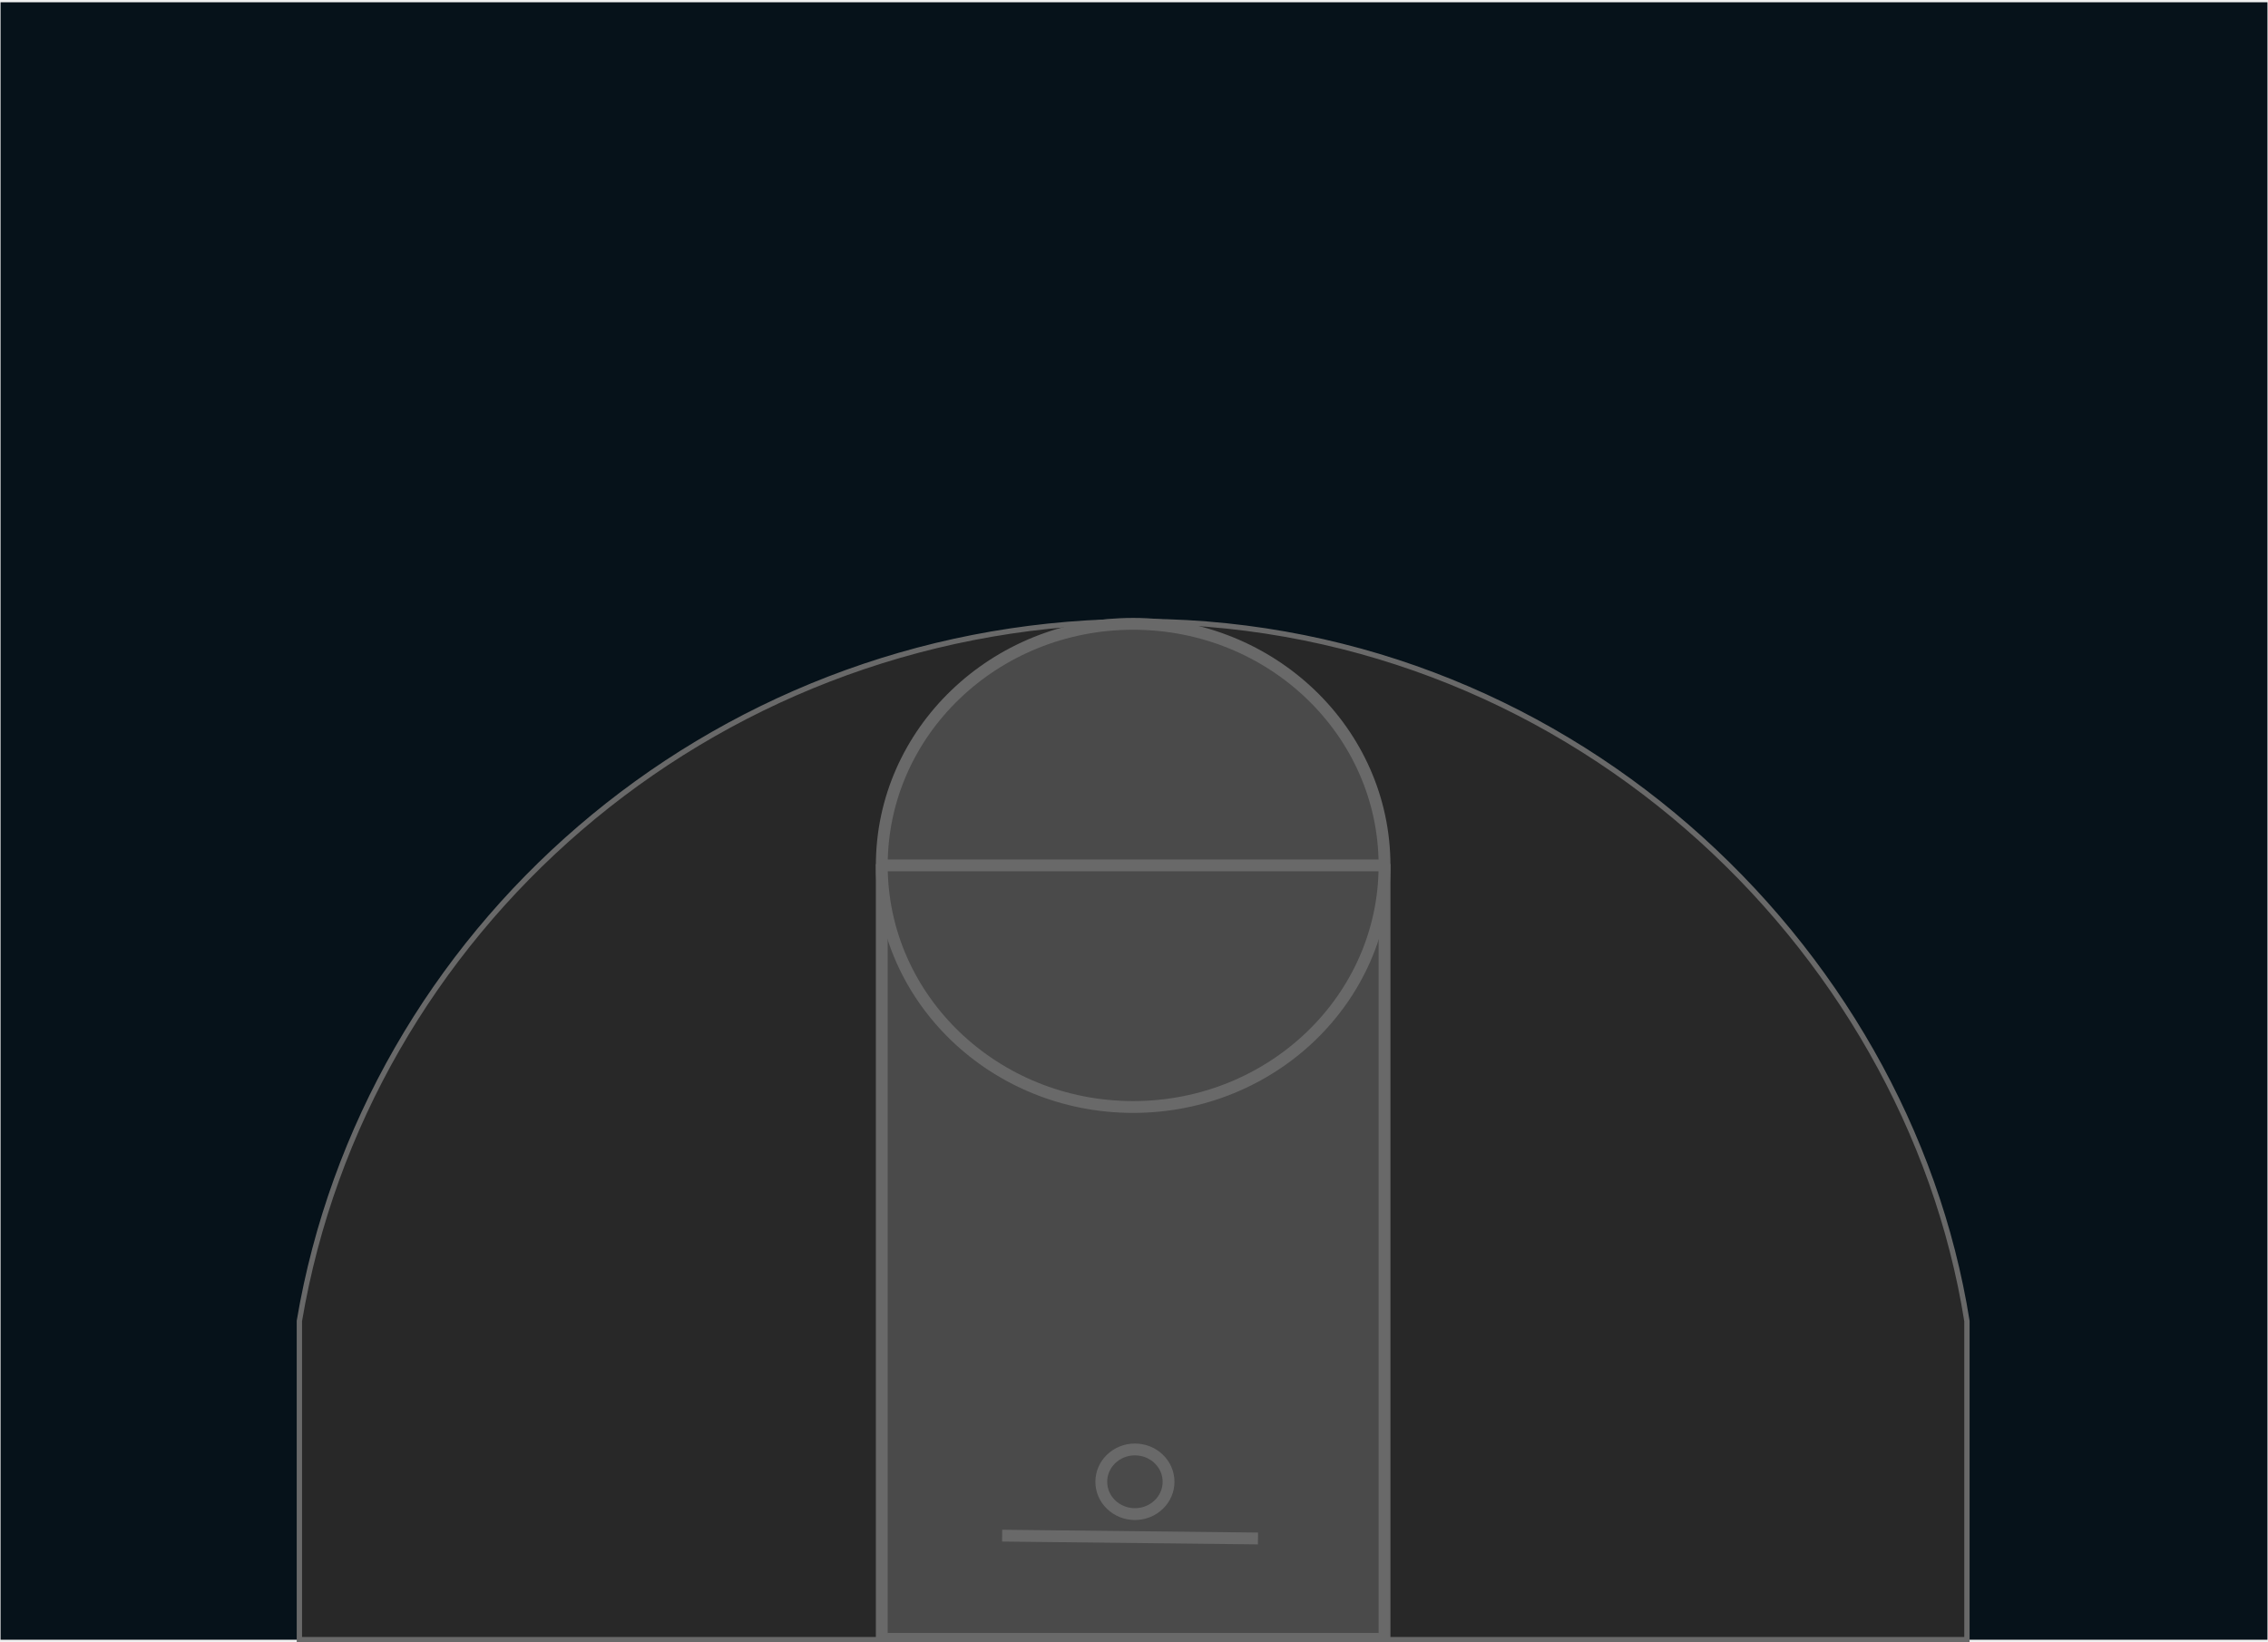
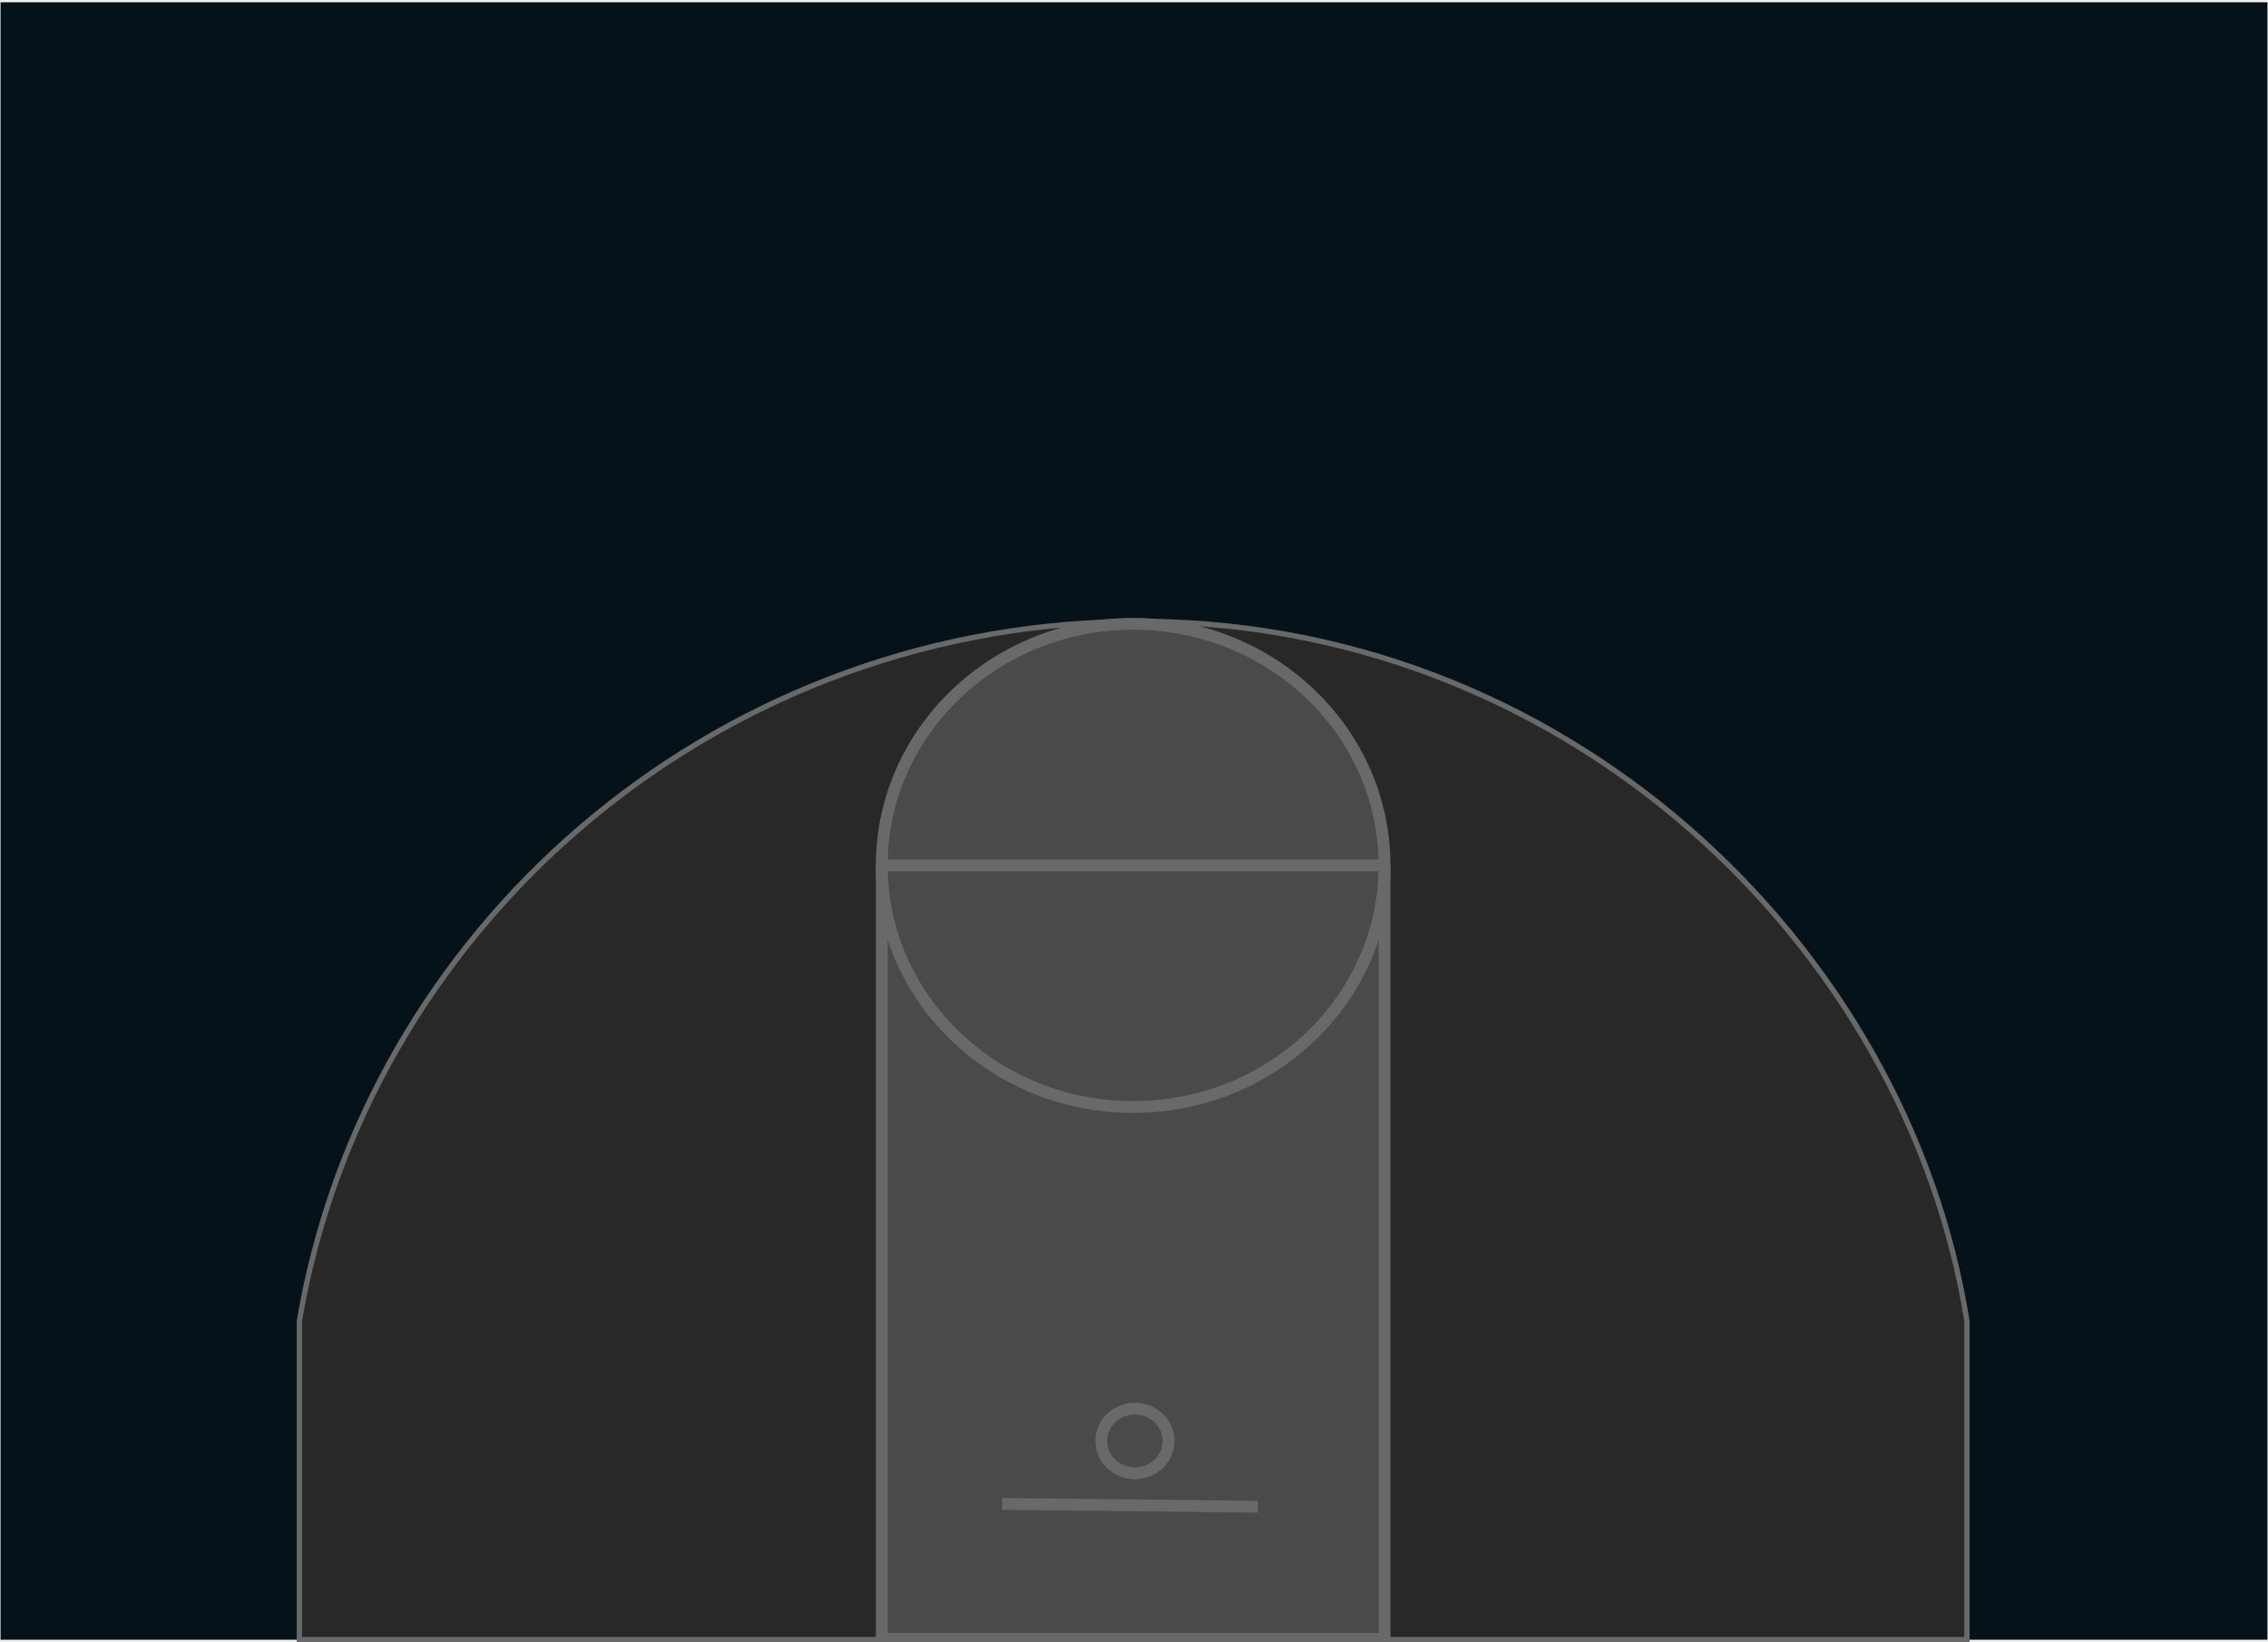
<svg xmlns="http://www.w3.org/2000/svg" width="500" height="362" viewBox="0 0 500 362" fill="none">
-   <g clip-path="url(#clip0_788_430)">
-     <path d="M499.878 0.502H0.123V361.499H499.878V0.502Z" fill="#06121A" />
-     <path d="M433.626 291.228C420.358 207.909 344.257 135.523 248.31 137.023C155.76 138.469 80.44 205.659 66 291.228V361.478L433.626 361.478V291.228Z" fill="#282828" stroke="#696969" stroke-width="1.173" />
-     <path d="M194.396 361.309V191.781H249.814H305.231V361.309H194.396Z" fill="#4A4A4A" stroke="#696969" stroke-width="2.607" />
-     <path d="M305.231 190.79C305.231 220.204 280.42 244.049 249.814 244.049C219.208 244.049 194.396 220.204 194.396 190.79C194.396 161.376 219.208 137.531 249.814 137.531C280.42 137.531 305.231 161.376 305.231 190.79Z" fill="#4A4A4A" />
-     <path d="M305.231 190.79C305.231 220.204 280.42 244.049 249.814 244.049C219.208 244.049 194.396 220.204 194.396 190.79M305.231 190.79C305.231 161.376 280.42 137.531 249.814 137.531C219.208 137.531 194.396 161.376 194.396 190.79M305.231 190.79H194.396" stroke="#696969" stroke-width="2.607" />
-     <path d="M220.934 338.553L277.332 339.177Z" fill="black" />
-     <path d="M220.934 338.553L277.332 339.177" stroke="#696969" stroke-width="2.607" />
-     <path d="M250.204 333.803C254.299 333.803 257.619 330.613 257.619 326.677C257.619 322.741 254.299 319.551 250.204 319.551C246.109 319.551 242.789 322.741 242.789 326.677C242.789 330.613 246.109 333.803 250.204 333.803Z" stroke="#696969" stroke-width="2.607" />
+   <g clip-path="url(#clip0_404_134)">
+     <g mask="url(#mask0_404_134)">
+       <path d="M499.878 0.502H0.123V361.499H499.878V0.502Z" fill="#06121A" />
+       <path d="M433.626 291.228C420.358 207.909 344.257 135.523 248.31 137.023C155.76 138.469 80.44 205.659 66 291.228V361.478H433.626V291.228Z" fill="#282828" stroke="#696969" stroke-width="1.173" />
+       <path d="M194.396 361.309V191.781H249.814H305.231V361.309H194.396Z" fill="#4A4A4A" stroke="#696969" stroke-width="2.607" />
+       <path d="M305.231 190.79C305.231 220.204 280.42 244.049 249.814 244.049C219.208 244.049 194.396 220.204 194.396 190.79C194.396 161.376 219.208 137.531 249.814 137.531C280.42 137.531 305.231 161.376 305.231 190.79Z" fill="#4A4A4A" />
+       <path d="M305.231 190.79C305.231 220.204 280.42 244.049 249.814 244.049C219.208 244.049 194.396 220.204 194.396 190.79M305.231 190.79C305.231 161.376 280.42 137.531 249.814 137.531C219.208 137.531 194.396 161.376 194.396 190.79M305.231 190.79H194.396" stroke="#696969" stroke-width="2.607" />
+       <path d="M220.934 331.553L277.332 332.177" stroke="#696969" stroke-width="2.607" />
+       <path d="M250.204 324.803C254.299 324.803 257.619 321.613 257.619 317.677C257.619 313.741 254.299 310.551 250.204 310.551C246.109 310.551 242.789 313.741 242.789 317.677C242.789 321.613 246.109 324.803 250.204 324.803Z" stroke="#696969" stroke-width="2.607" />
+     </g>
  </g>
  <defs>
-     <clipPath id="clip0_788_430">
+     <clipPath id="clip0_404_134">
      <rect width="500" height="362" fill="white" />
    </clipPath>
  </defs>
</svg>
